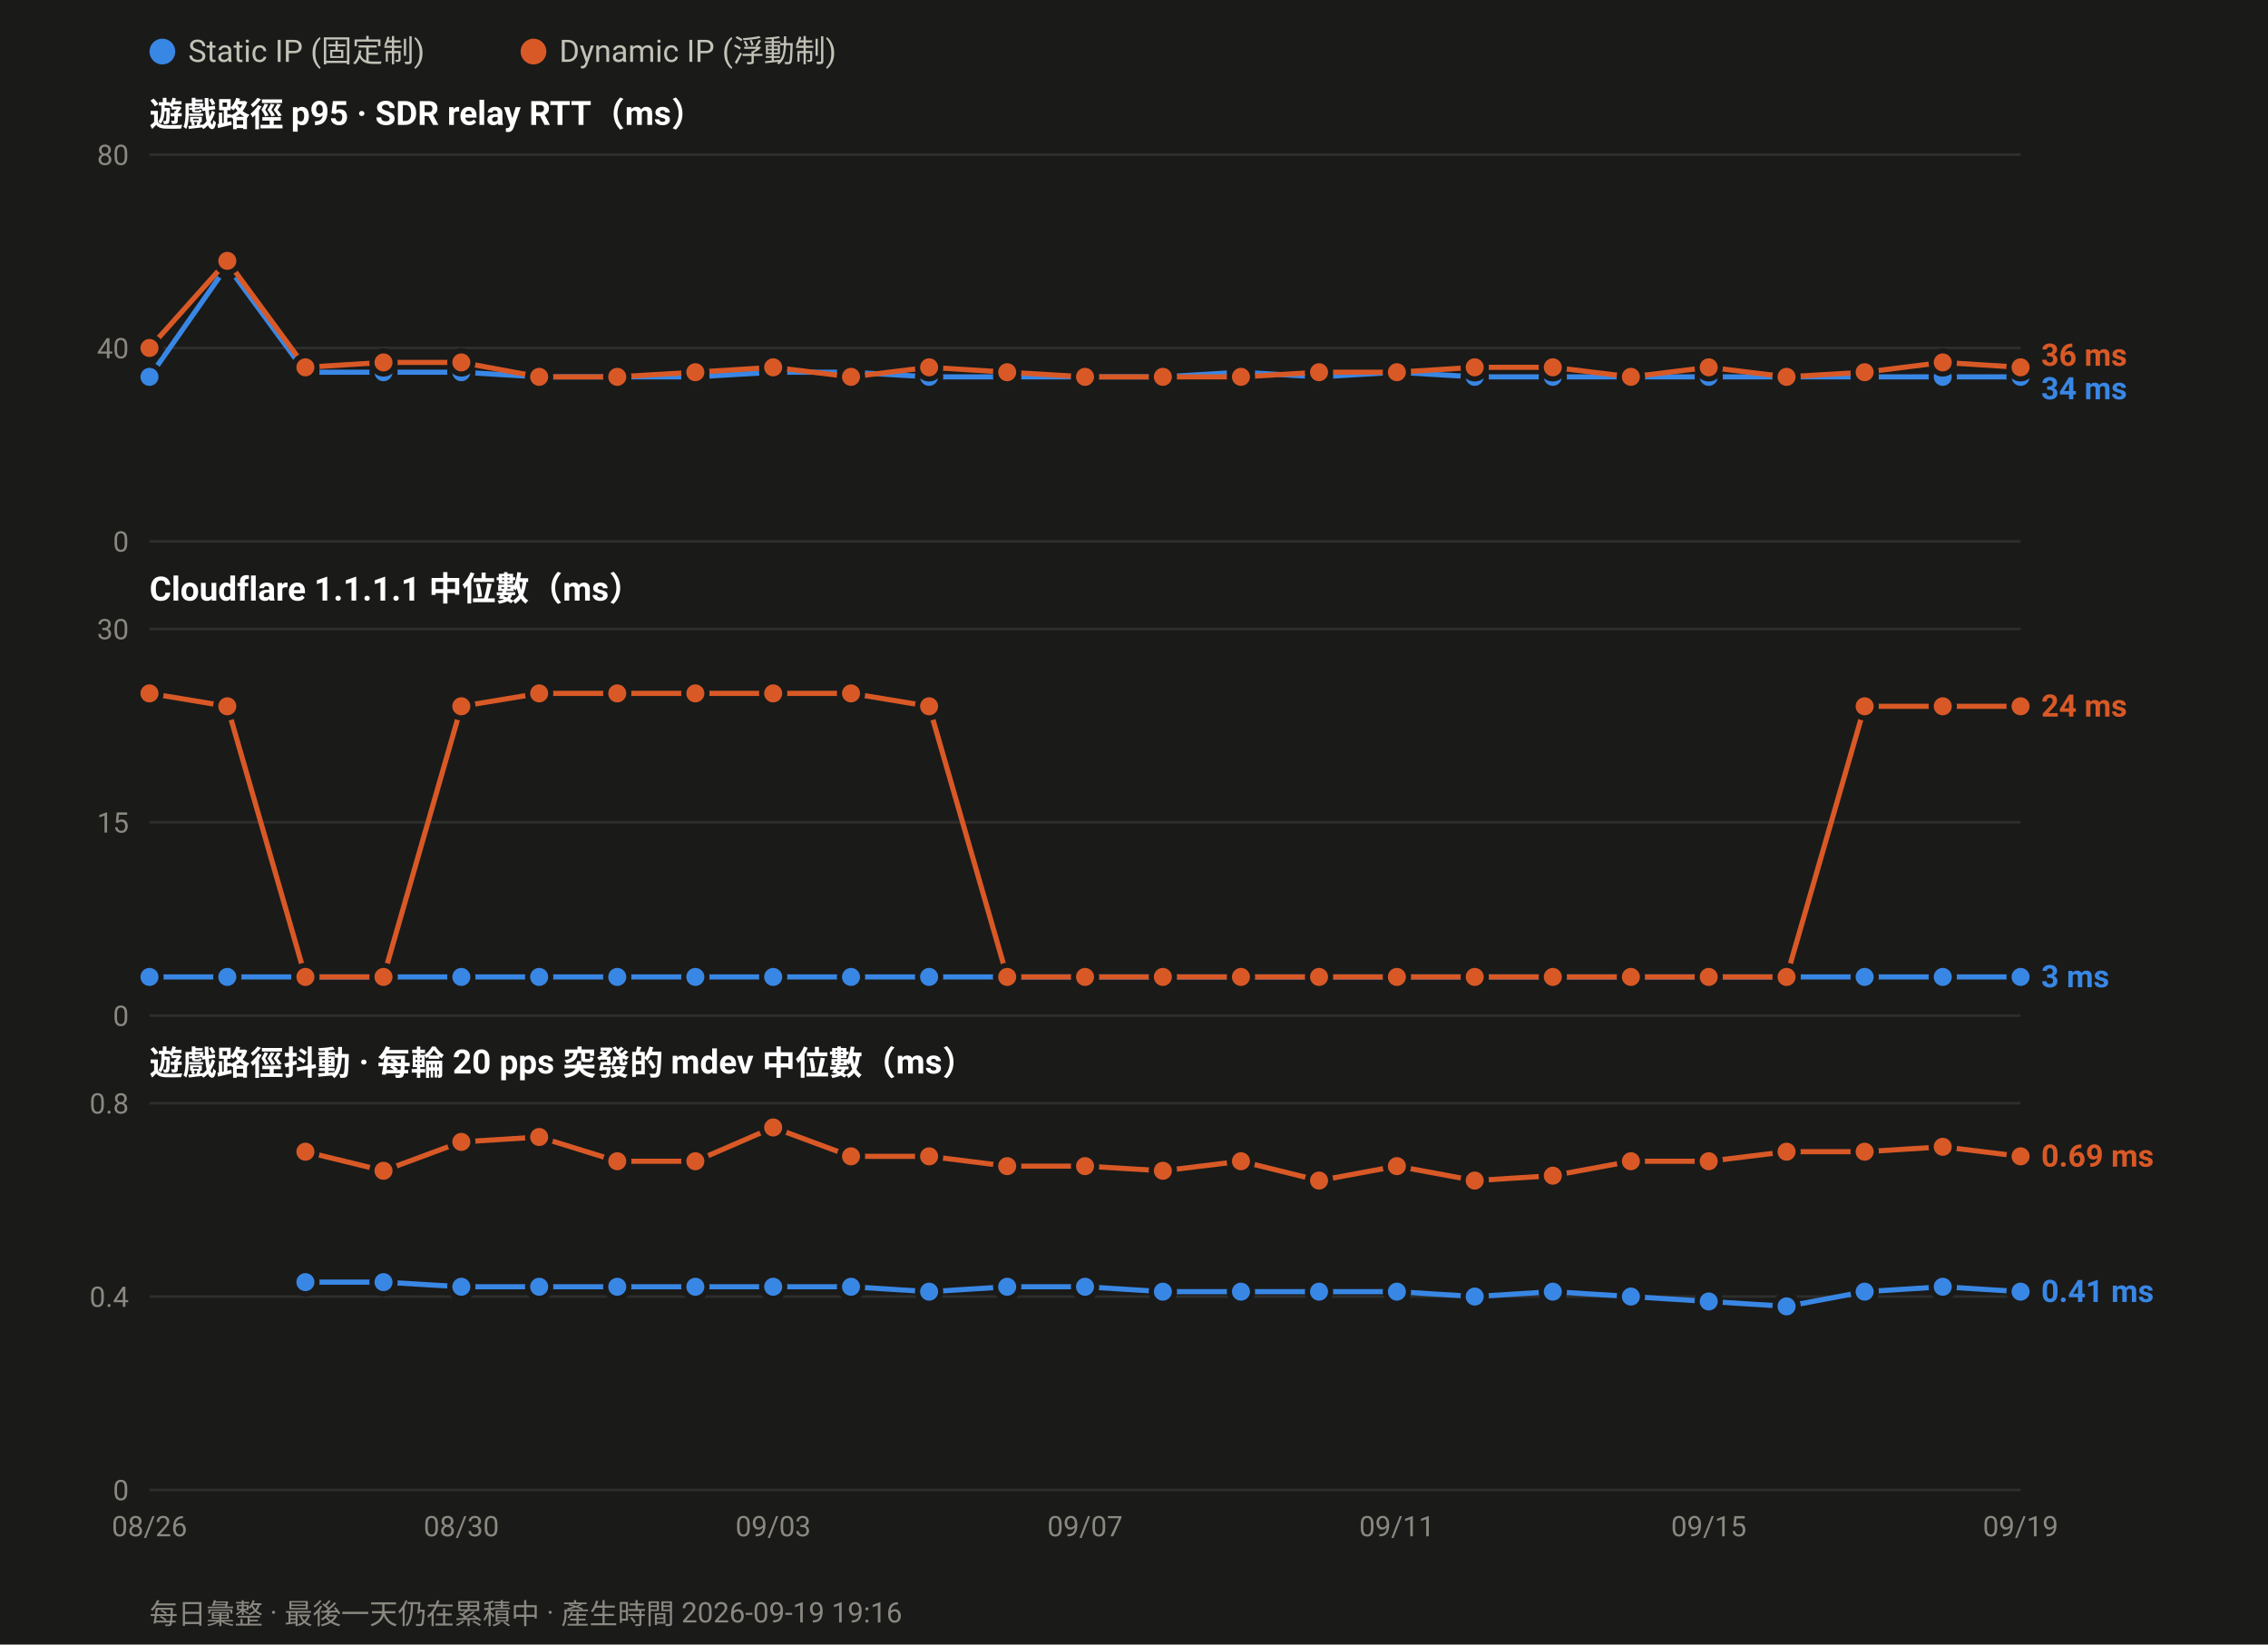
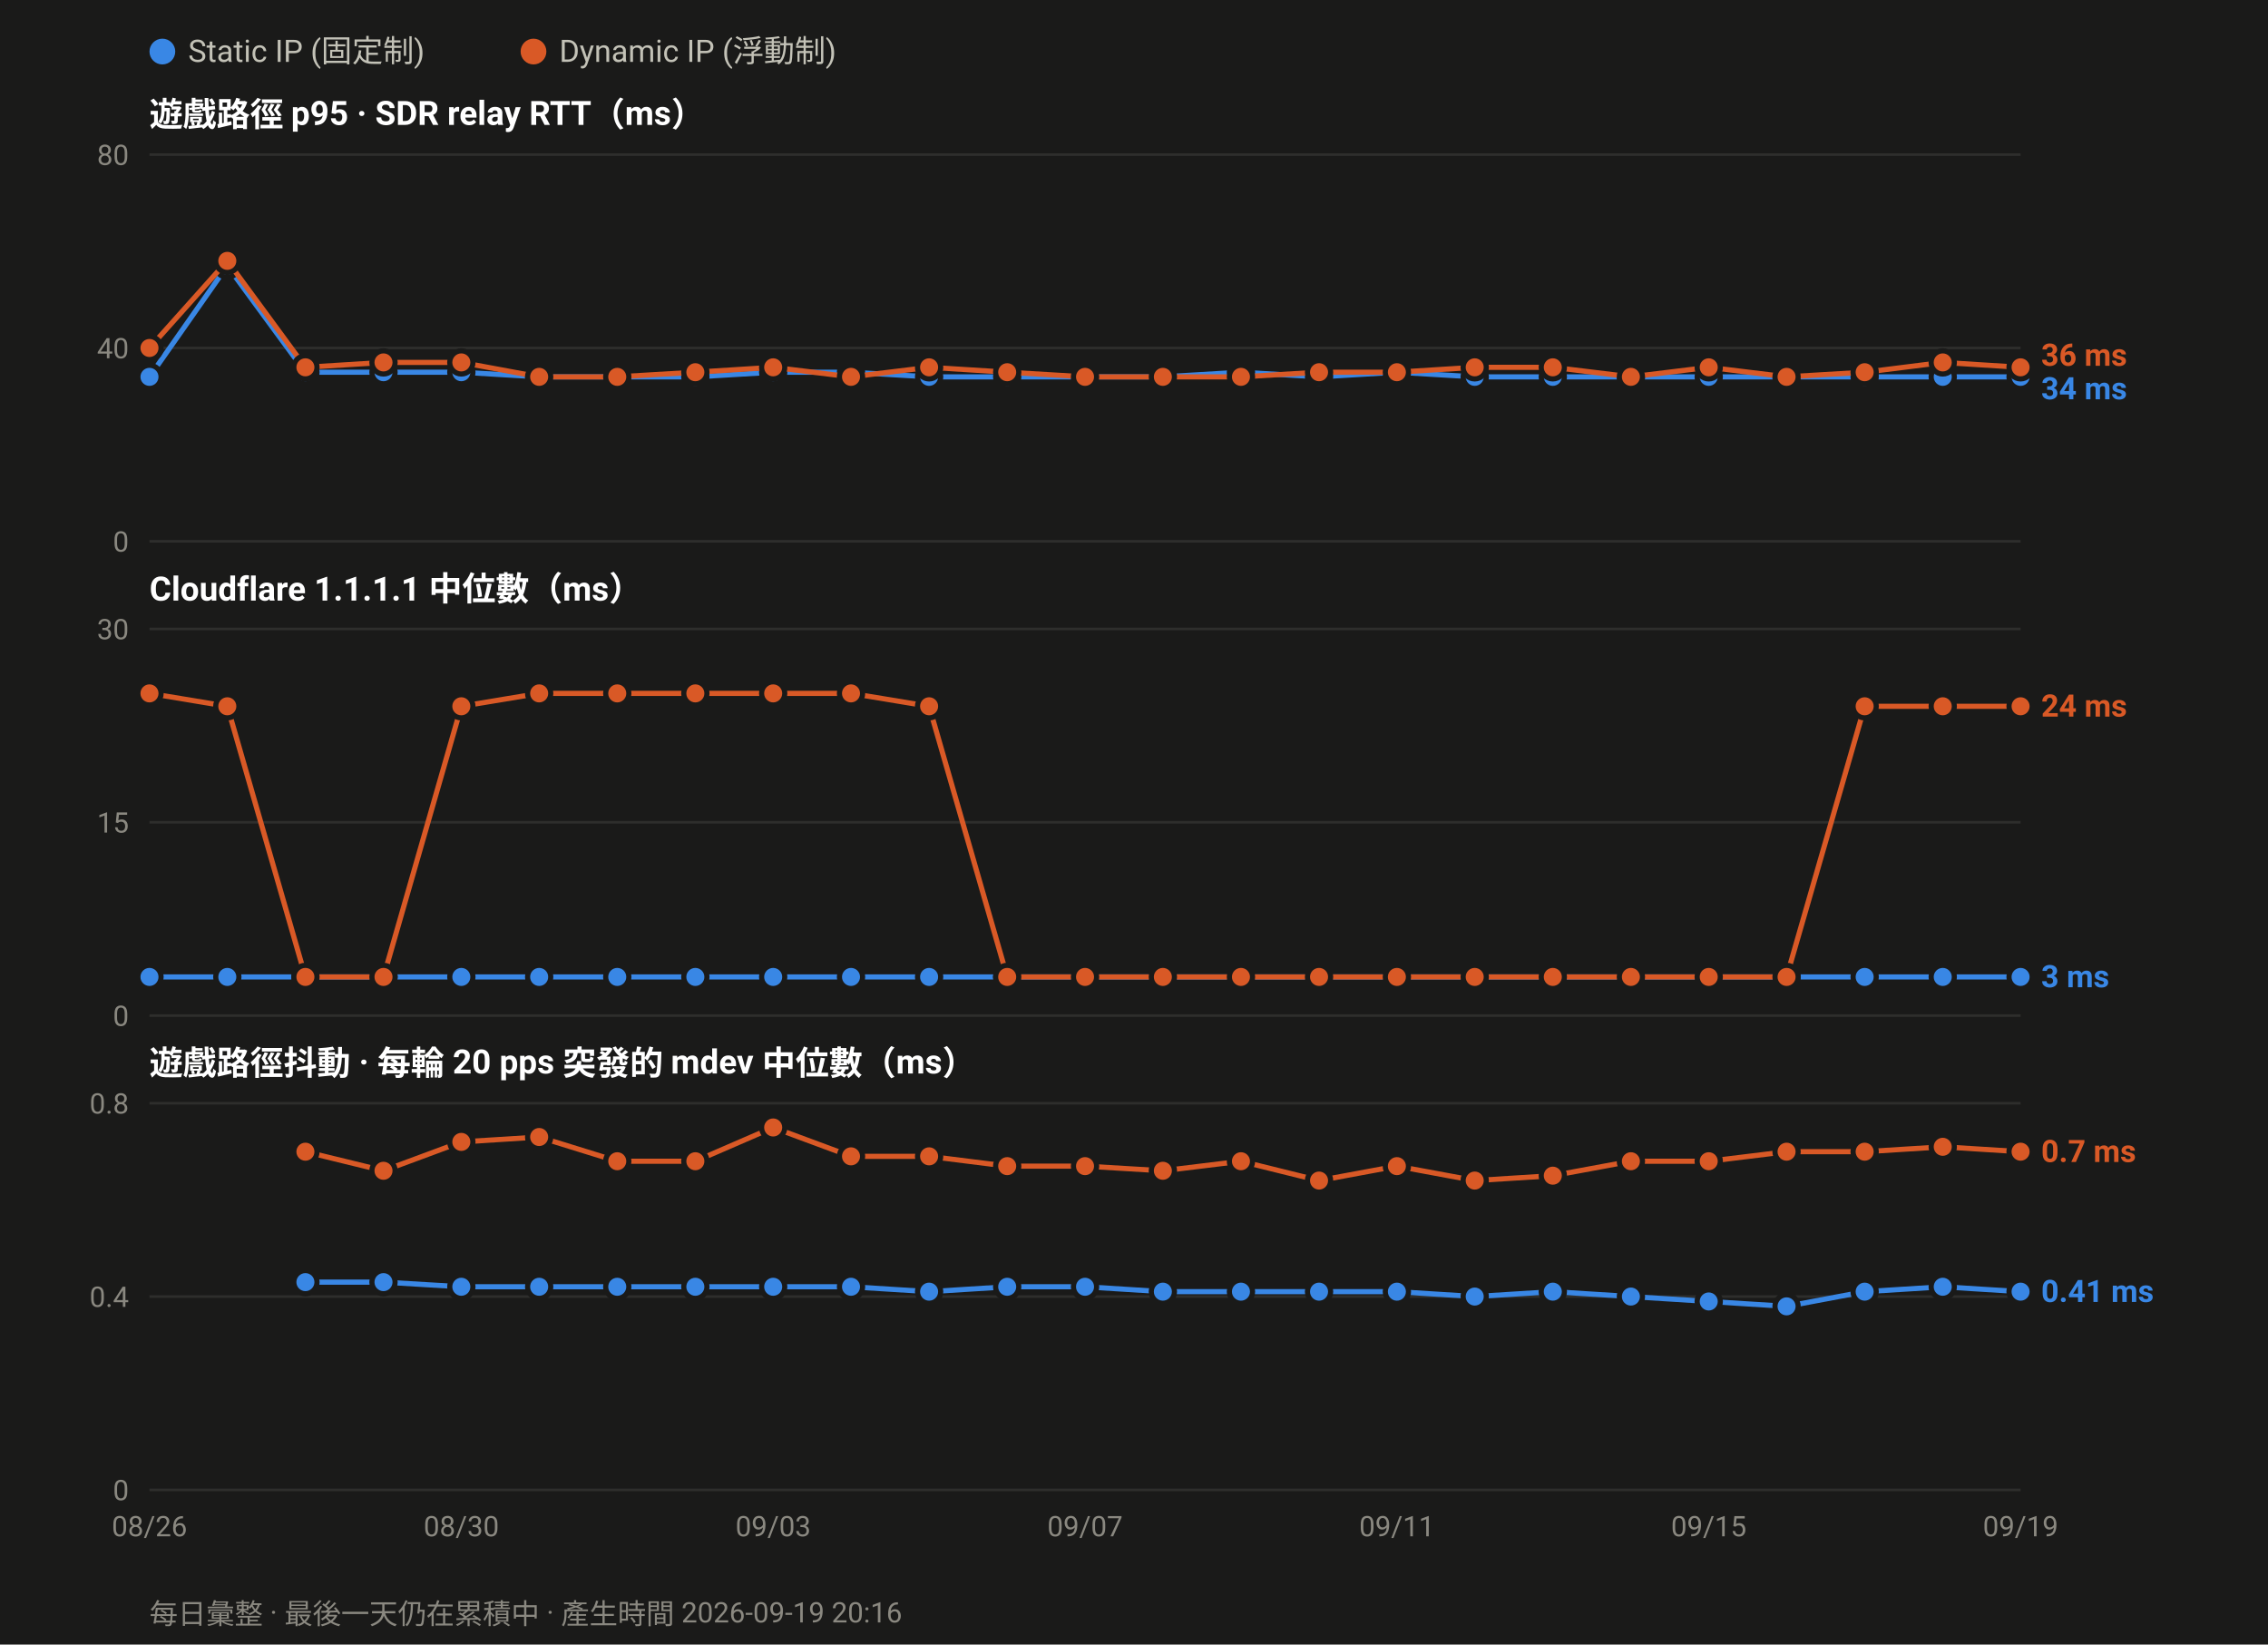
<svg xmlns="http://www.w3.org/2000/svg" width="880" height="638" viewBox="0 0 880 638" font-family="ui-sans-serif,-apple-system,Segoe UI,Roboto,Helvetica,Arial,sans-serif">
  <rect width="880" height="638" fill="#1a1a19" />
  <circle cx="63.0" cy="20" r="5" fill="#3987e5" />
  <text x="73.0" y="24" font-size="12" fill="#c3c2b7">Static IP (固定制)</text>
  <circle cx="207.0" cy="20" r="5" fill="#d95926" />
  <text x="217.0" y="24" font-size="12" fill="#c3c2b7">Dynamic IP (浮動制)</text>
  <text x="58" y="49.0" font-size="13" font-weight="600" fill="#ffffff">遊戲路徑 p95 · SDR relay RTT（ms）</text>
  <line x1="58" y1="210.0" x2="784.0" y2="210.0" stroke="#2e2e2c" stroke-width="1" />
  <text x="50" y="214.0" font-size="11" text-anchor="end" fill="#8a8880">0</text>
  <line x1="58" y1="135.0" x2="784.0" y2="135.0" stroke="#2e2e2c" stroke-width="1" />
  <text x="50" y="139.0" font-size="11" text-anchor="end" fill="#8a8880">40</text>
  <line x1="58" y1="60.0" x2="784.0" y2="60.0" stroke="#2e2e2c" stroke-width="1" />
  <text x="50" y="64.0" font-size="11" text-anchor="end" fill="#8a8880">80</text>
  <polyline fill="none" stroke="#3987e5" stroke-width="2" stroke-linejoin="round" points="58.0,146.2 88.2,103.1 118.5,144.4 148.8,144.4 179.0,144.4 209.2,146.2 239.5,146.2 269.8,146.2 300.0,144.4 330.2,144.4 360.5,146.2 390.8,146.2 421.0,146.2 451.2,146.2 481.5,144.4 511.8,146.2 542.0,144.4 572.2,146.2 602.5,146.2 632.8,146.2 663.0,146.2 693.2,146.2 723.5,146.2 753.8,146.2 784.0,146.2" />
  <circle cx="58.0" cy="146.2" r="4.5" fill="#3987e5" stroke="#1a1a19" stroke-width="2" />
  <circle cx="88.2" cy="103.1" r="4.5" fill="#3987e5" stroke="#1a1a19" stroke-width="2" />
  <circle cx="118.5" cy="144.4" r="4.5" fill="#3987e5" stroke="#1a1a19" stroke-width="2" />
  <circle cx="148.8" cy="144.4" r="4.5" fill="#3987e5" stroke="#1a1a19" stroke-width="2" />
  <circle cx="179.0" cy="144.4" r="4.5" fill="#3987e5" stroke="#1a1a19" stroke-width="2" />
  <circle cx="209.2" cy="146.2" r="4.5" fill="#3987e5" stroke="#1a1a19" stroke-width="2" />
  <circle cx="239.5" cy="146.2" r="4.5" fill="#3987e5" stroke="#1a1a19" stroke-width="2" />
  <circle cx="269.8" cy="146.2" r="4.5" fill="#3987e5" stroke="#1a1a19" stroke-width="2" />
  <circle cx="300.0" cy="144.4" r="4.5" fill="#3987e5" stroke="#1a1a19" stroke-width="2" />
  <circle cx="330.2" cy="144.4" r="4.5" fill="#3987e5" stroke="#1a1a19" stroke-width="2" />
  <circle cx="360.5" cy="146.2" r="4.5" fill="#3987e5" stroke="#1a1a19" stroke-width="2" />
  <circle cx="390.8" cy="146.2" r="4.5" fill="#3987e5" stroke="#1a1a19" stroke-width="2" />
  <circle cx="421.0" cy="146.2" r="4.5" fill="#3987e5" stroke="#1a1a19" stroke-width="2" />
  <circle cx="451.2" cy="146.2" r="4.5" fill="#3987e5" stroke="#1a1a19" stroke-width="2" />
  <circle cx="481.5" cy="144.4" r="4.5" fill="#3987e5" stroke="#1a1a19" stroke-width="2" />
  <circle cx="511.8" cy="146.2" r="4.5" fill="#3987e5" stroke="#1a1a19" stroke-width="2" />
  <circle cx="542.0" cy="144.4" r="4.5" fill="#3987e5" stroke="#1a1a19" stroke-width="2" />
  <circle cx="572.2" cy="146.2" r="4.5" fill="#3987e5" stroke="#1a1a19" stroke-width="2" />
  <circle cx="602.5" cy="146.2" r="4.5" fill="#3987e5" stroke="#1a1a19" stroke-width="2" />
  <circle cx="632.8" cy="146.2" r="4.5" fill="#3987e5" stroke="#1a1a19" stroke-width="2" />
  <circle cx="663.0" cy="146.2" r="4.5" fill="#3987e5" stroke="#1a1a19" stroke-width="2" />
  <circle cx="693.2" cy="146.2" r="4.5" fill="#3987e5" stroke="#1a1a19" stroke-width="2" />
  <circle cx="723.5" cy="146.2" r="4.5" fill="#3987e5" stroke="#1a1a19" stroke-width="2" />
  <circle cx="753.8" cy="146.2" r="4.5" fill="#3987e5" stroke="#1a1a19" stroke-width="2" />
  <circle cx="784.0" cy="146.2" r="4.5" fill="#3987e5" stroke="#1a1a19" stroke-width="2" />
  <polyline fill="none" stroke="#d95926" stroke-width="2" stroke-linejoin="round" points="58.0,135.0 88.2,101.2 118.5,142.5 148.8,140.6 179.0,140.6 209.2,146.2 239.5,146.2 269.8,144.4 300.0,142.5 330.2,146.2 360.5,142.5 390.8,144.4 421.0,146.2 451.2,146.2 481.5,146.2 511.8,144.4 542.0,144.4 572.2,142.5 602.5,142.5 632.8,146.2 663.0,142.5 693.2,146.2 723.5,144.4 753.8,140.6 784.0,142.5" />
  <circle cx="58.0" cy="135.0" r="4.5" fill="#d95926" stroke="#1a1a19" stroke-width="2" />
  <circle cx="88.2" cy="101.2" r="4.5" fill="#d95926" stroke="#1a1a19" stroke-width="2" />
  <circle cx="118.5" cy="142.5" r="4.5" fill="#d95926" stroke="#1a1a19" stroke-width="2" />
  <circle cx="148.8" cy="140.6" r="4.5" fill="#d95926" stroke="#1a1a19" stroke-width="2" />
  <circle cx="179.0" cy="140.6" r="4.5" fill="#d95926" stroke="#1a1a19" stroke-width="2" />
  <circle cx="209.2" cy="146.2" r="4.5" fill="#d95926" stroke="#1a1a19" stroke-width="2" />
  <circle cx="239.5" cy="146.2" r="4.5" fill="#d95926" stroke="#1a1a19" stroke-width="2" />
  <circle cx="269.8" cy="144.4" r="4.5" fill="#d95926" stroke="#1a1a19" stroke-width="2" />
  <circle cx="300.0" cy="142.5" r="4.5" fill="#d95926" stroke="#1a1a19" stroke-width="2" />
  <circle cx="330.2" cy="146.2" r="4.5" fill="#d95926" stroke="#1a1a19" stroke-width="2" />
  <circle cx="360.5" cy="142.5" r="4.5" fill="#d95926" stroke="#1a1a19" stroke-width="2" />
  <circle cx="390.8" cy="144.4" r="4.5" fill="#d95926" stroke="#1a1a19" stroke-width="2" />
  <circle cx="421.0" cy="146.2" r="4.5" fill="#d95926" stroke="#1a1a19" stroke-width="2" />
  <circle cx="451.2" cy="146.2" r="4.5" fill="#d95926" stroke="#1a1a19" stroke-width="2" />
  <circle cx="481.5" cy="146.2" r="4.5" fill="#d95926" stroke="#1a1a19" stroke-width="2" />
  <circle cx="511.8" cy="144.4" r="4.5" fill="#d95926" stroke="#1a1a19" stroke-width="2" />
  <circle cx="542.0" cy="144.4" r="4.5" fill="#d95926" stroke="#1a1a19" stroke-width="2" />
  <circle cx="572.2" cy="142.5" r="4.5" fill="#d95926" stroke="#1a1a19" stroke-width="2" />
  <circle cx="602.5" cy="142.5" r="4.5" fill="#d95926" stroke="#1a1a19" stroke-width="2" />
  <circle cx="632.8" cy="146.2" r="4.5" fill="#d95926" stroke="#1a1a19" stroke-width="2" />
  <circle cx="663.0" cy="142.5" r="4.5" fill="#d95926" stroke="#1a1a19" stroke-width="2" />
  <circle cx="693.2" cy="146.2" r="4.5" fill="#d95926" stroke="#1a1a19" stroke-width="2" />
  <circle cx="723.5" cy="144.4" r="4.5" fill="#d95926" stroke="#1a1a19" stroke-width="2" />
  <circle cx="753.8" cy="140.6" r="4.5" fill="#d95926" stroke="#1a1a19" stroke-width="2" />
  <circle cx="784.0" cy="142.5" r="4.5" fill="#d95926" stroke="#1a1a19" stroke-width="2" />
  <text x="792.0" y="141.9" font-size="12" font-weight="600" fill="#d95926">36 ms</text>
  <text x="792.0" y="154.9" font-size="12" font-weight="600" fill="#3987e5">34 ms</text>
  <text x="58" y="233.0" font-size="13" font-weight="600" fill="#ffffff">Cloudflare 1.1.1.1 中位數（ms）</text>
  <line x1="58" y1="394.0" x2="784.0" y2="394.0" stroke="#2e2e2c" stroke-width="1" />
  <text x="50" y="398.0" font-size="11" text-anchor="end" fill="#8a8880">0</text>
  <line x1="58" y1="319.0" x2="784.0" y2="319.0" stroke="#2e2e2c" stroke-width="1" />
  <text x="50" y="323.0" font-size="11" text-anchor="end" fill="#8a8880">15</text>
  <line x1="58" y1="244.0" x2="784.0" y2="244.0" stroke="#2e2e2c" stroke-width="1" />
  <text x="50" y="248.0" font-size="11" text-anchor="end" fill="#8a8880">30</text>
  <polyline fill="none" stroke="#3987e5" stroke-width="2" stroke-linejoin="round" points="58.0,379.0 88.2,379.0 118.5,379.0 148.8,379.0 179.0,379.0 209.2,379.0 239.5,379.0 269.8,379.0 300.0,379.0 330.2,379.0 360.5,379.0 390.8,379.0 421.0,379.0 451.2,379.0 481.5,379.0 511.8,379.0 542.0,379.0 572.2,379.0 602.5,379.0 632.8,379.0 663.0,379.0 693.2,379.0 723.5,379.0 753.8,379.0 784.0,379.0" />
  <circle cx="58.0" cy="379.0" r="4.5" fill="#3987e5" stroke="#1a1a19" stroke-width="2" />
  <circle cx="88.2" cy="379.0" r="4.5" fill="#3987e5" stroke="#1a1a19" stroke-width="2" />
  <circle cx="118.5" cy="379.0" r="4.5" fill="#3987e5" stroke="#1a1a19" stroke-width="2" />
  <circle cx="148.8" cy="379.0" r="4.5" fill="#3987e5" stroke="#1a1a19" stroke-width="2" />
  <circle cx="179.0" cy="379.0" r="4.5" fill="#3987e5" stroke="#1a1a19" stroke-width="2" />
  <circle cx="209.2" cy="379.0" r="4.5" fill="#3987e5" stroke="#1a1a19" stroke-width="2" />
  <circle cx="239.5" cy="379.0" r="4.5" fill="#3987e5" stroke="#1a1a19" stroke-width="2" />
  <circle cx="269.8" cy="379.0" r="4.5" fill="#3987e5" stroke="#1a1a19" stroke-width="2" />
  <circle cx="300.0" cy="379.0" r="4.5" fill="#3987e5" stroke="#1a1a19" stroke-width="2" />
  <circle cx="330.2" cy="379.0" r="4.5" fill="#3987e5" stroke="#1a1a19" stroke-width="2" />
  <circle cx="360.5" cy="379.0" r="4.5" fill="#3987e5" stroke="#1a1a19" stroke-width="2" />
  <circle cx="390.8" cy="379.0" r="4.5" fill="#3987e5" stroke="#1a1a19" stroke-width="2" />
  <circle cx="421.0" cy="379.0" r="4.5" fill="#3987e5" stroke="#1a1a19" stroke-width="2" />
  <circle cx="451.2" cy="379.0" r="4.5" fill="#3987e5" stroke="#1a1a19" stroke-width="2" />
  <circle cx="481.5" cy="379.0" r="4.5" fill="#3987e5" stroke="#1a1a19" stroke-width="2" />
  <circle cx="511.8" cy="379.0" r="4.5" fill="#3987e5" stroke="#1a1a19" stroke-width="2" />
  <circle cx="542.0" cy="379.0" r="4.5" fill="#3987e5" stroke="#1a1a19" stroke-width="2" />
  <circle cx="572.2" cy="379.0" r="4.5" fill="#3987e5" stroke="#1a1a19" stroke-width="2" />
  <circle cx="602.5" cy="379.0" r="4.5" fill="#3987e5" stroke="#1a1a19" stroke-width="2" />
  <circle cx="632.8" cy="379.0" r="4.5" fill="#3987e5" stroke="#1a1a19" stroke-width="2" />
  <circle cx="663.0" cy="379.0" r="4.5" fill="#3987e5" stroke="#1a1a19" stroke-width="2" />
  <circle cx="693.2" cy="379.0" r="4.5" fill="#3987e5" stroke="#1a1a19" stroke-width="2" />
  <circle cx="723.5" cy="379.0" r="4.5" fill="#3987e5" stroke="#1a1a19" stroke-width="2" />
  <circle cx="753.8" cy="379.0" r="4.5" fill="#3987e5" stroke="#1a1a19" stroke-width="2" />
  <circle cx="784.0" cy="379.0" r="4.5" fill="#3987e5" stroke="#1a1a19" stroke-width="2" />
  <polyline fill="none" stroke="#d95926" stroke-width="2" stroke-linejoin="round" points="58.0,269.0 88.2,274.0 118.5,379.0 148.8,379.0 179.0,274.0 209.2,269.0 239.5,269.0 269.8,269.0 300.0,269.0 330.2,269.0 360.5,274.0 390.8,379.0 421.0,379.0 451.2,379.0 481.5,379.0 511.8,379.0 542.0,379.0 572.2,379.0 602.5,379.0 632.8,379.0 663.0,379.0 693.2,379.0 723.5,274.0 753.8,274.0 784.0,274.0" />
  <circle cx="58.0" cy="269.0" r="4.5" fill="#d95926" stroke="#1a1a19" stroke-width="2" />
  <circle cx="88.2" cy="274.0" r="4.5" fill="#d95926" stroke="#1a1a19" stroke-width="2" />
  <circle cx="118.5" cy="379.0" r="4.5" fill="#d95926" stroke="#1a1a19" stroke-width="2" />
  <circle cx="148.8" cy="379.0" r="4.5" fill="#d95926" stroke="#1a1a19" stroke-width="2" />
  <circle cx="179.0" cy="274.0" r="4.5" fill="#d95926" stroke="#1a1a19" stroke-width="2" />
  <circle cx="209.2" cy="269.0" r="4.5" fill="#d95926" stroke="#1a1a19" stroke-width="2" />
  <circle cx="239.5" cy="269.0" r="4.5" fill="#d95926" stroke="#1a1a19" stroke-width="2" />
  <circle cx="269.8" cy="269.0" r="4.5" fill="#d95926" stroke="#1a1a19" stroke-width="2" />
  <circle cx="300.0" cy="269.0" r="4.5" fill="#d95926" stroke="#1a1a19" stroke-width="2" />
  <circle cx="330.2" cy="269.0" r="4.5" fill="#d95926" stroke="#1a1a19" stroke-width="2" />
  <circle cx="360.5" cy="274.0" r="4.5" fill="#d95926" stroke="#1a1a19" stroke-width="2" />
  <circle cx="390.8" cy="379.0" r="4.5" fill="#d95926" stroke="#1a1a19" stroke-width="2" />
  <circle cx="421.0" cy="379.0" r="4.5" fill="#d95926" stroke="#1a1a19" stroke-width="2" />
  <circle cx="451.2" cy="379.0" r="4.5" fill="#d95926" stroke="#1a1a19" stroke-width="2" />
  <circle cx="481.5" cy="379.0" r="4.5" fill="#d95926" stroke="#1a1a19" stroke-width="2" />
  <circle cx="511.8" cy="379.0" r="4.5" fill="#d95926" stroke="#1a1a19" stroke-width="2" />
  <circle cx="542.0" cy="379.0" r="4.5" fill="#d95926" stroke="#1a1a19" stroke-width="2" />
  <circle cx="572.2" cy="379.0" r="4.5" fill="#d95926" stroke="#1a1a19" stroke-width="2" />
  <circle cx="602.5" cy="379.0" r="4.5" fill="#d95926" stroke="#1a1a19" stroke-width="2" />
  <circle cx="632.8" cy="379.0" r="4.5" fill="#d95926" stroke="#1a1a19" stroke-width="2" />
  <circle cx="663.0" cy="379.0" r="4.5" fill="#d95926" stroke="#1a1a19" stroke-width="2" />
  <circle cx="693.2" cy="379.0" r="4.5" fill="#d95926" stroke="#1a1a19" stroke-width="2" />
  <circle cx="723.5" cy="274.0" r="4.5" fill="#d95926" stroke="#1a1a19" stroke-width="2" />
  <circle cx="753.8" cy="274.0" r="4.5" fill="#d95926" stroke="#1a1a19" stroke-width="2" />
  <circle cx="784.0" cy="274.0" r="4.5" fill="#d95926" stroke="#1a1a19" stroke-width="2" />
  <text x="792.0" y="278.0" font-size="12" font-weight="600" fill="#d95926">24 ms</text>
  <text x="792.0" y="383.0" font-size="12" font-weight="600" fill="#3987e5">3 ms</text>
  <text x="58" y="417.0" font-size="13" font-weight="600" fill="#ffffff">遊戲路徑抖動 · 每輪 20 pps 突發的 mdev 中位數（ms）</text>
  <line x1="58" y1="578.0" x2="784.0" y2="578.0" stroke="#2e2e2c" stroke-width="1" />
  <text x="50" y="582.0" font-size="11" text-anchor="end" fill="#8a8880">0</text>
  <line x1="58" y1="503.0" x2="784.0" y2="503.0" stroke="#2e2e2c" stroke-width="1" />
  <text x="50" y="507.0" font-size="11" text-anchor="end" fill="#8a8880">0.4</text>
  <line x1="58" y1="428.0" x2="784.0" y2="428.0" stroke="#2e2e2c" stroke-width="1" />
  <text x="50" y="432.0" font-size="11" text-anchor="end" fill="#8a8880">0.8</text>
  <polyline fill="none" stroke="#3987e5" stroke-width="2" stroke-linejoin="round" points="118.5,497.4 148.8,497.4 179.0,499.2 209.2,499.2 239.5,499.2 269.8,499.2 300.0,499.2 330.2,499.2 360.5,501.1 390.8,499.2 421.0,499.2 451.2,501.1 481.5,501.1 511.8,501.1 542.0,501.1 572.2,503.0 602.5,501.1 632.8,503.0 663.0,504.9 693.2,506.8 723.5,501.1 753.8,499.2 784.0,501.1" />
  <circle cx="118.5" cy="497.4" r="4.5" fill="#3987e5" stroke="#1a1a19" stroke-width="2" />
  <circle cx="148.8" cy="497.4" r="4.5" fill="#3987e5" stroke="#1a1a19" stroke-width="2" />
  <circle cx="179.0" cy="499.2" r="4.5" fill="#3987e5" stroke="#1a1a19" stroke-width="2" />
  <circle cx="209.2" cy="499.2" r="4.5" fill="#3987e5" stroke="#1a1a19" stroke-width="2" />
  <circle cx="239.5" cy="499.2" r="4.5" fill="#3987e5" stroke="#1a1a19" stroke-width="2" />
  <circle cx="269.8" cy="499.2" r="4.5" fill="#3987e5" stroke="#1a1a19" stroke-width="2" />
  <circle cx="300.0" cy="499.2" r="4.5" fill="#3987e5" stroke="#1a1a19" stroke-width="2" />
  <circle cx="330.2" cy="499.2" r="4.5" fill="#3987e5" stroke="#1a1a19" stroke-width="2" />
  <circle cx="360.5" cy="501.1" r="4.5" fill="#3987e5" stroke="#1a1a19" stroke-width="2" />
  <circle cx="390.8" cy="499.2" r="4.5" fill="#3987e5" stroke="#1a1a19" stroke-width="2" />
  <circle cx="421.0" cy="499.2" r="4.5" fill="#3987e5" stroke="#1a1a19" stroke-width="2" />
  <circle cx="451.2" cy="501.1" r="4.5" fill="#3987e5" stroke="#1a1a19" stroke-width="2" />
  <circle cx="481.5" cy="501.1" r="4.5" fill="#3987e5" stroke="#1a1a19" stroke-width="2" />
  <circle cx="511.8" cy="501.1" r="4.5" fill="#3987e5" stroke="#1a1a19" stroke-width="2" />
  <circle cx="542.0" cy="501.1" r="4.5" fill="#3987e5" stroke="#1a1a19" stroke-width="2" />
  <circle cx="572.2" cy="503.0" r="4.5" fill="#3987e5" stroke="#1a1a19" stroke-width="2" />
  <circle cx="602.5" cy="501.1" r="4.5" fill="#3987e5" stroke="#1a1a19" stroke-width="2" />
  <circle cx="632.8" cy="503.0" r="4.5" fill="#3987e5" stroke="#1a1a19" stroke-width="2" />
  <circle cx="663.0" cy="504.9" r="4.5" fill="#3987e5" stroke="#1a1a19" stroke-width="2" />
  <circle cx="693.2" cy="506.8" r="4.5" fill="#3987e5" stroke="#1a1a19" stroke-width="2" />
  <circle cx="723.5" cy="501.1" r="4.5" fill="#3987e5" stroke="#1a1a19" stroke-width="2" />
  <circle cx="753.8" cy="499.2" r="4.5" fill="#3987e5" stroke="#1a1a19" stroke-width="2" />
  <circle cx="784.0" cy="501.1" r="4.5" fill="#3987e5" stroke="#1a1a19" stroke-width="2" />
-   <polyline fill="none" stroke="#d95926" stroke-width="2" stroke-linejoin="round" points="118.5,446.8 148.8,454.2 179.0,443.0 209.2,441.1 239.5,450.5 269.8,450.5 300.0,437.4 330.2,448.6 360.5,448.6 390.8,452.4 421.0,452.4 451.2,454.2 481.5,450.5 511.8,458.0 542.0,452.4 572.2,458.0 602.5,456.1 632.8,450.5 663.0,450.5 693.2,446.8 723.5,446.8 753.8,444.9 784.0,448.6" />
+   <polyline fill="none" stroke="#d95926" stroke-width="2" stroke-linejoin="round" points="118.5,446.8 148.8,454.2 179.0,443.0 209.2,441.1 239.5,450.5 269.8,450.5 300.0,437.4 330.2,448.6 360.5,448.6 390.8,452.4 421.0,452.4 451.2,454.2 481.5,450.5 511.8,458.0 542.0,452.4 572.2,458.0 602.5,456.1 632.8,450.5 663.0,450.5 693.2,446.8 723.5,446.8 753.8,444.9 784.0,446.8" />
  <circle cx="118.5" cy="446.8" r="4.5" fill="#d95926" stroke="#1a1a19" stroke-width="2" />
  <circle cx="148.8" cy="454.2" r="4.5" fill="#d95926" stroke="#1a1a19" stroke-width="2" />
  <circle cx="179.0" cy="443.0" r="4.5" fill="#d95926" stroke="#1a1a19" stroke-width="2" />
  <circle cx="209.2" cy="441.1" r="4.5" fill="#d95926" stroke="#1a1a19" stroke-width="2" />
  <circle cx="239.5" cy="450.5" r="4.5" fill="#d95926" stroke="#1a1a19" stroke-width="2" />
  <circle cx="269.8" cy="450.5" r="4.5" fill="#d95926" stroke="#1a1a19" stroke-width="2" />
  <circle cx="300.0" cy="437.4" r="4.5" fill="#d95926" stroke="#1a1a19" stroke-width="2" />
  <circle cx="330.2" cy="448.6" r="4.5" fill="#d95926" stroke="#1a1a19" stroke-width="2" />
  <circle cx="360.5" cy="448.6" r="4.5" fill="#d95926" stroke="#1a1a19" stroke-width="2" />
  <circle cx="390.8" cy="452.4" r="4.5" fill="#d95926" stroke="#1a1a19" stroke-width="2" />
  <circle cx="421.0" cy="452.4" r="4.5" fill="#d95926" stroke="#1a1a19" stroke-width="2" />
  <circle cx="451.2" cy="454.2" r="4.5" fill="#d95926" stroke="#1a1a19" stroke-width="2" />
  <circle cx="481.5" cy="450.5" r="4.5" fill="#d95926" stroke="#1a1a19" stroke-width="2" />
  <circle cx="511.8" cy="458.0" r="4.5" fill="#d95926" stroke="#1a1a19" stroke-width="2" />
  <circle cx="542.0" cy="452.4" r="4.5" fill="#d95926" stroke="#1a1a19" stroke-width="2" />
  <circle cx="572.2" cy="458.0" r="4.5" fill="#d95926" stroke="#1a1a19" stroke-width="2" />
  <circle cx="602.5" cy="456.1" r="4.5" fill="#d95926" stroke="#1a1a19" stroke-width="2" />
  <circle cx="632.8" cy="450.5" r="4.5" fill="#d95926" stroke="#1a1a19" stroke-width="2" />
  <circle cx="663.0" cy="450.5" r="4.5" fill="#d95926" stroke="#1a1a19" stroke-width="2" />
  <circle cx="693.2" cy="446.8" r="4.5" fill="#d95926" stroke="#1a1a19" stroke-width="2" />
  <circle cx="723.5" cy="446.8" r="4.5" fill="#d95926" stroke="#1a1a19" stroke-width="2" />
  <circle cx="753.8" cy="444.9" r="4.5" fill="#d95926" stroke="#1a1a19" stroke-width="2" />
-   <circle cx="784.0" cy="448.6" r="4.5" fill="#d95926" stroke="#1a1a19" stroke-width="2" />
-   <text x="792.0" y="452.6" font-size="12" font-weight="600" fill="#d95926">0.69 ms</text>
+   <circle cx="784.0" cy="446.8" r="4.5" fill="#d95926" stroke="#1a1a19" stroke-width="2" />
+   <text x="792.0" y="450.8" font-size="12" font-weight="600" fill="#d95926">0.7 ms</text>
  <text x="792.0" y="505.1" font-size="12" font-weight="600" fill="#3987e5">0.41 ms</text>
  <text x="58.0" y="596.0" font-size="11" text-anchor="middle" fill="#8a8880">08/26</text>
  <text x="179.0" y="596.0" font-size="11" text-anchor="middle" fill="#8a8880">08/30</text>
  <text x="300.0" y="596.0" font-size="11" text-anchor="middle" fill="#8a8880">09/03</text>
  <text x="421.0" y="596.0" font-size="11" text-anchor="middle" fill="#8a8880">09/07</text>
  <text x="542.0" y="596.0" font-size="11" text-anchor="middle" fill="#8a8880">09/11</text>
  <text x="663.0" y="596.0" font-size="11" text-anchor="middle" fill="#8a8880">09/15</text>
  <text x="784.0" y="596.0" font-size="11" text-anchor="middle" fill="#8a8880">09/19</text>
-   <text x="58" y="630" font-size="11" fill="#8a8880">每日彙整 · 最後一天仍在累積中 · 產生時間 2026-09-19 19:16</text>
+   <text x="58" y="630" font-size="11" fill="#8a8880">每日彙整 · 最後一天仍在累積中 · 產生時間 2026-09-19 20:16</text>
</svg>
